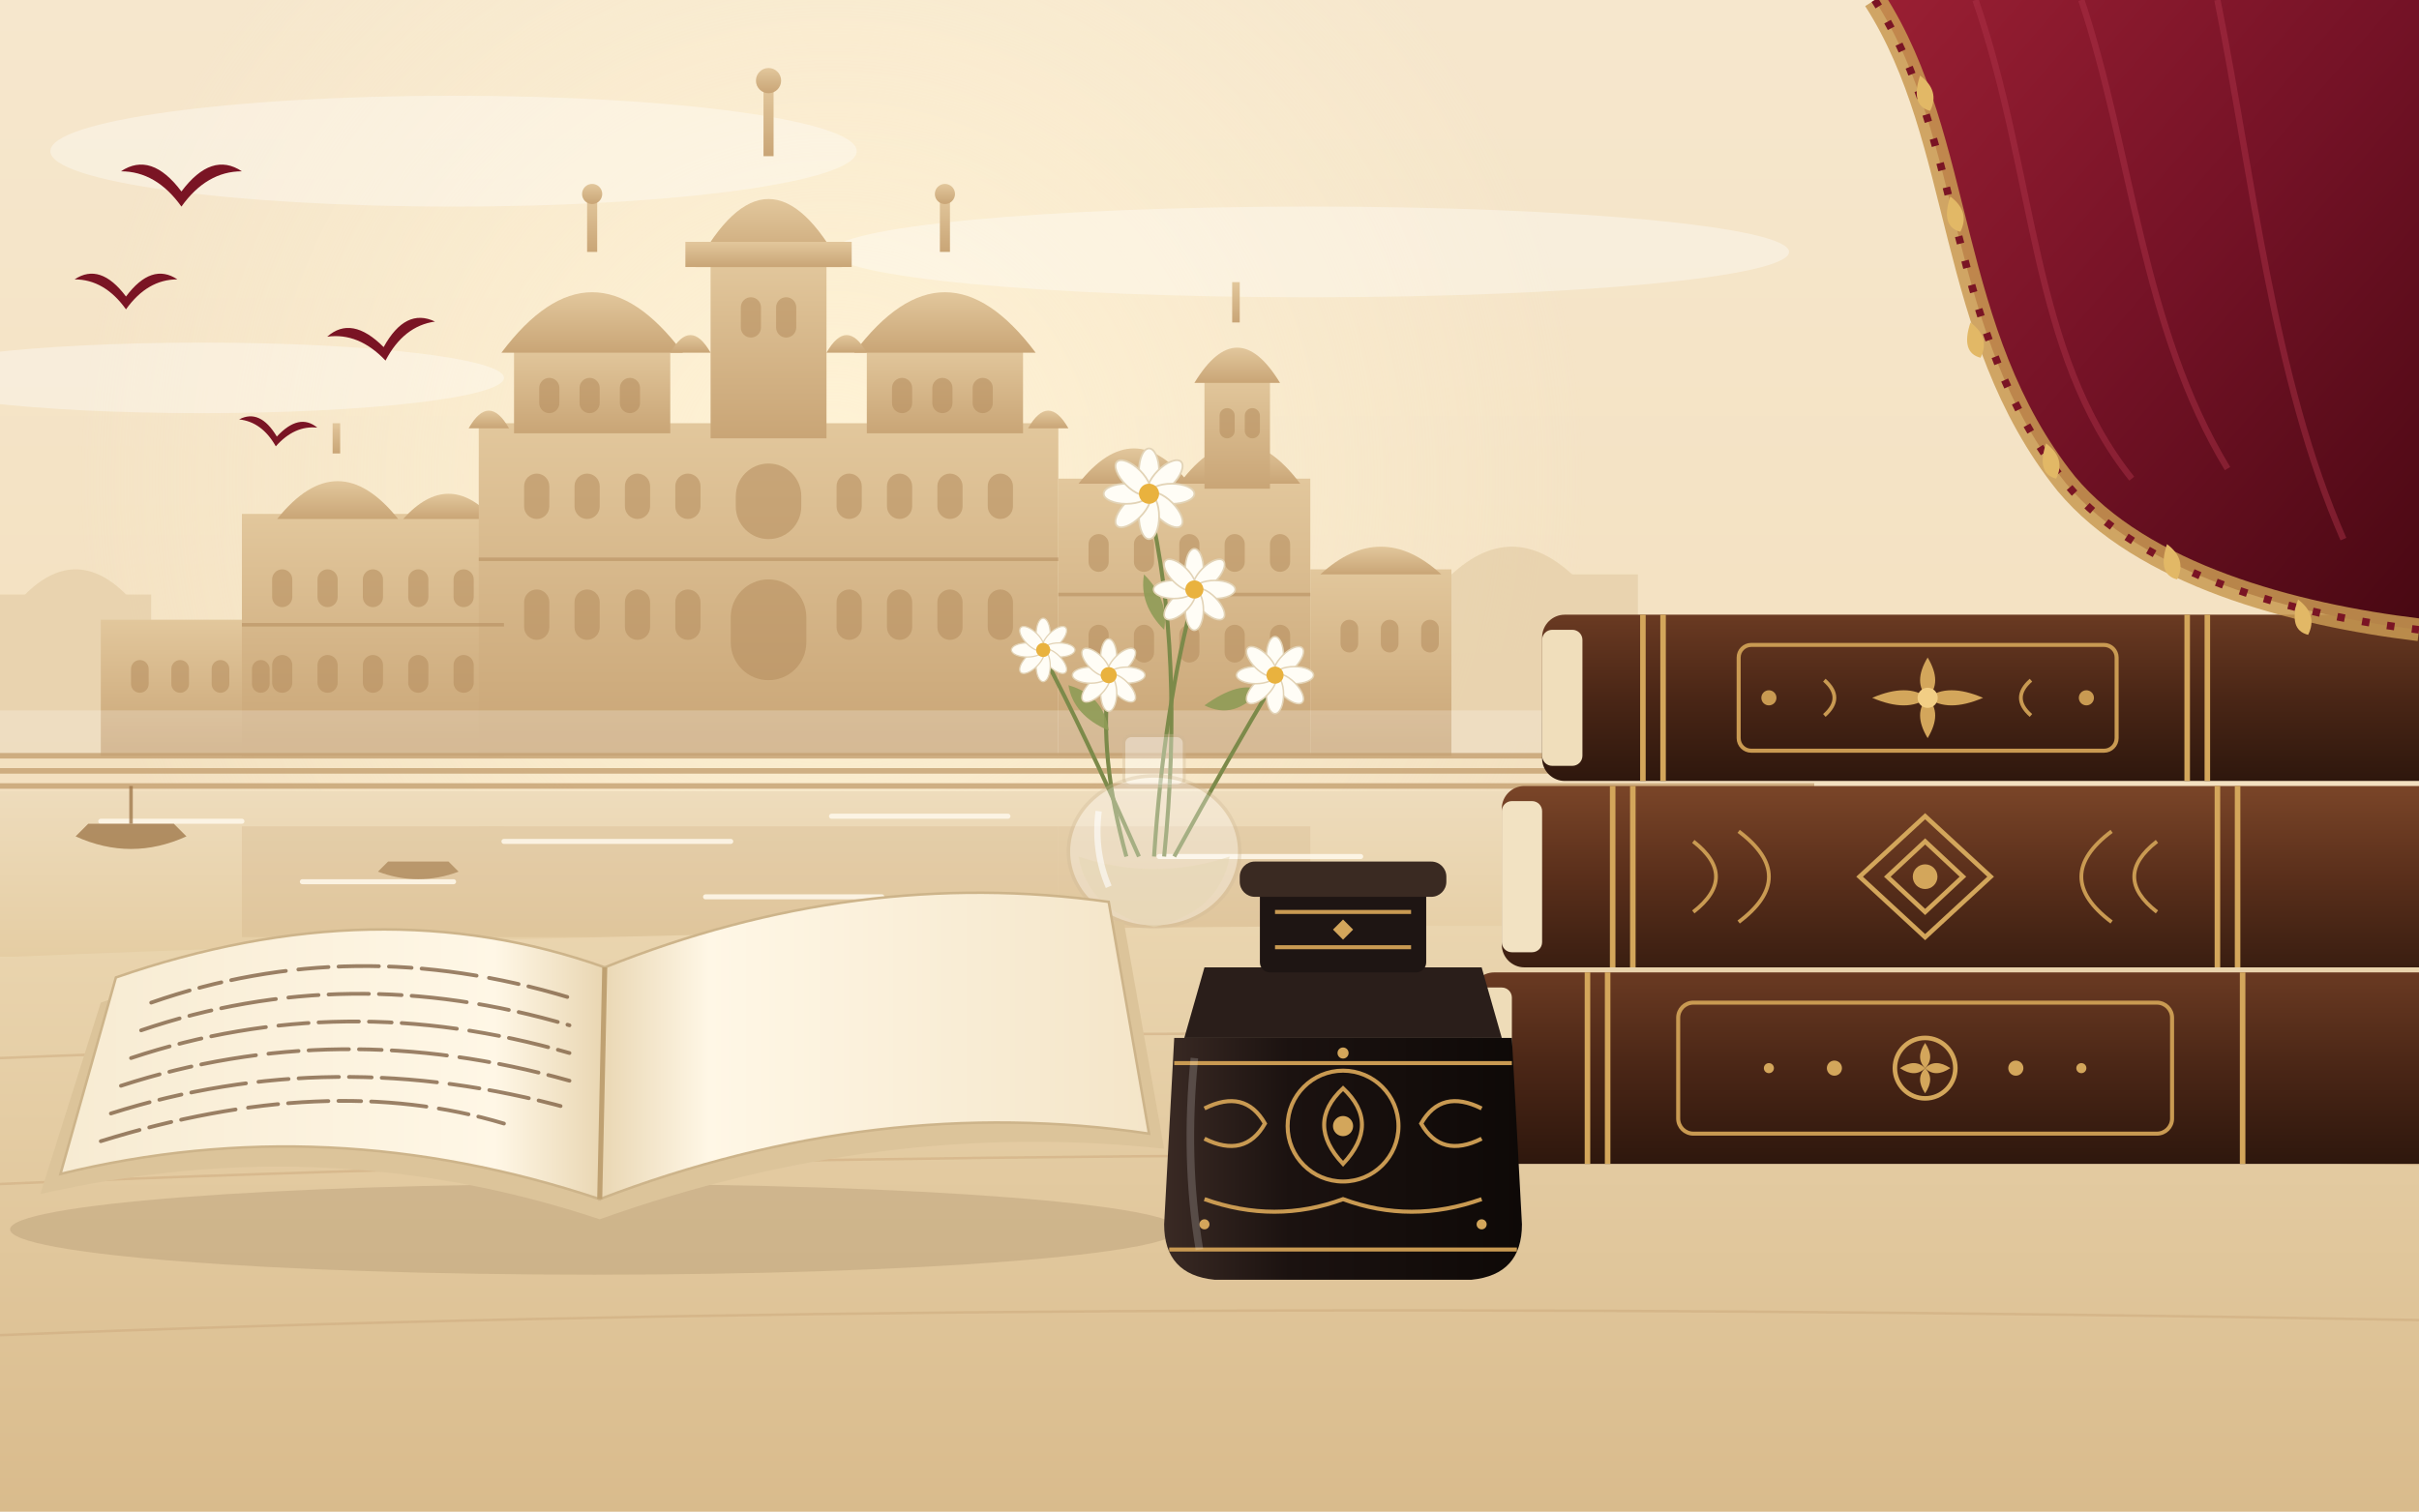
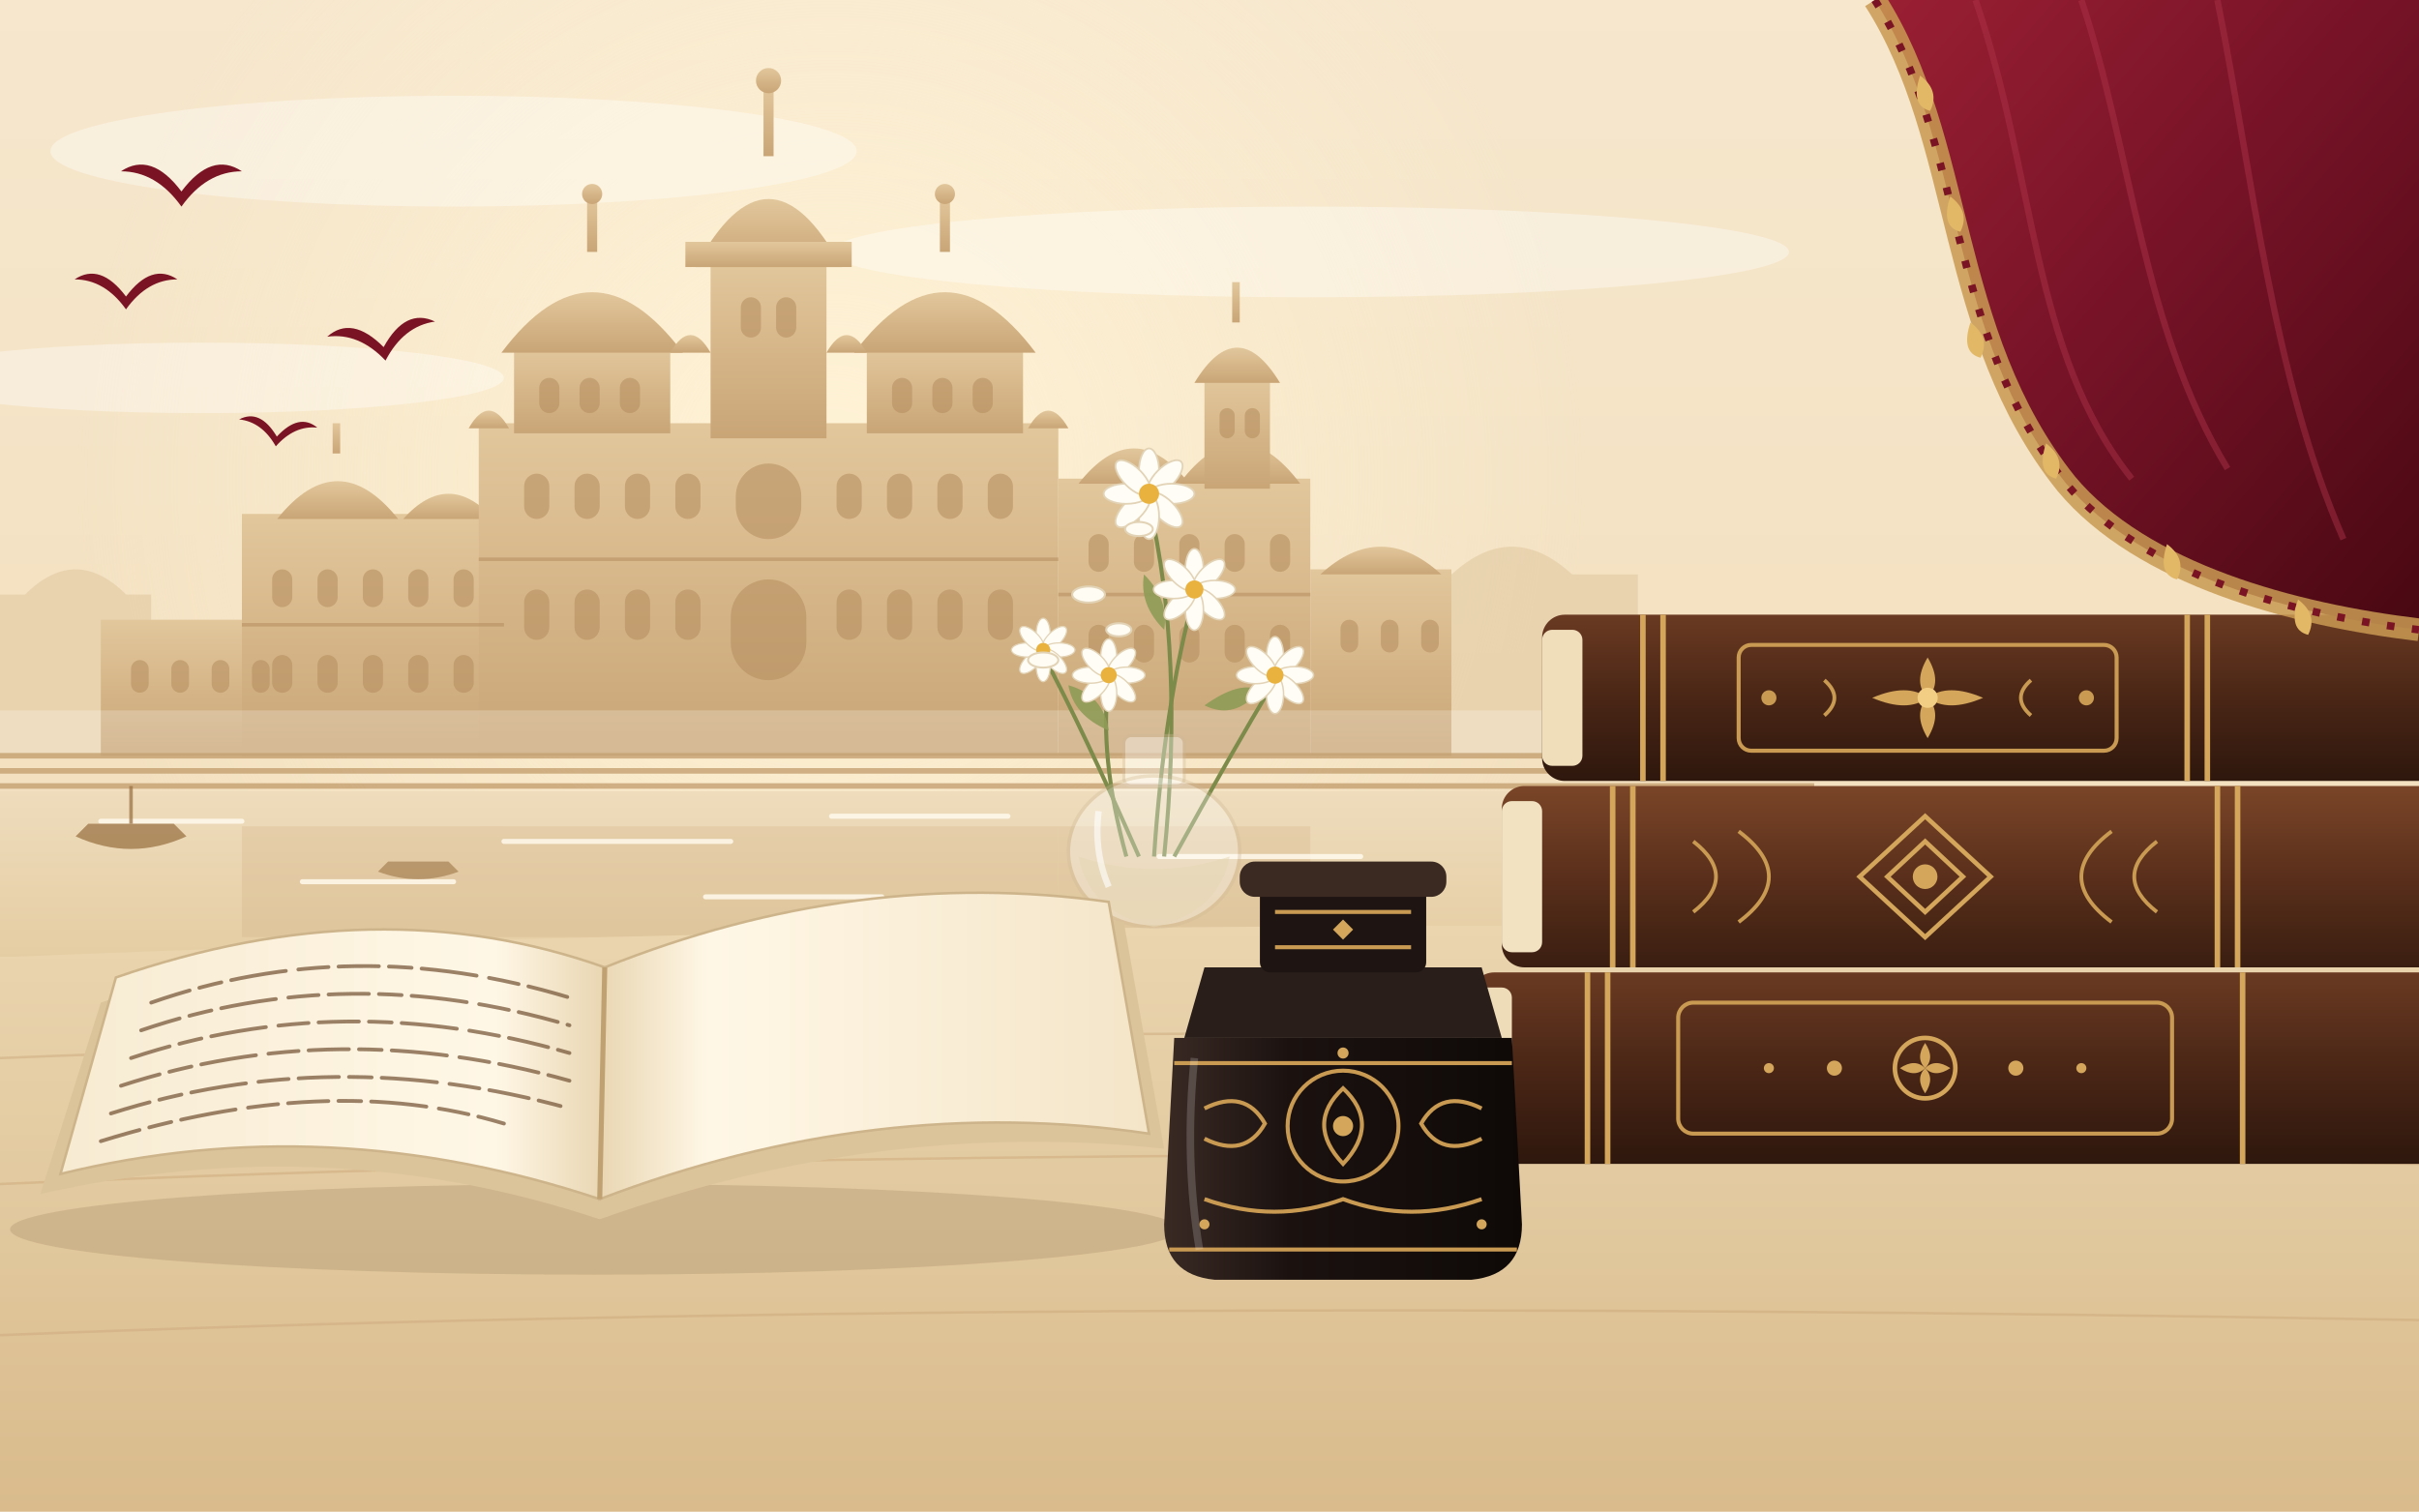
<svg xmlns="http://www.w3.org/2000/svg" viewBox="0 0 960 600" preserveAspectRatio="xMidYMid slice">
  <defs>
    <linearGradient id="ujSky" x1="0" y1="0" x2="0" y2="1">
      <stop offset="0" stop-color="#F6E7CD" />
      <stop offset=".55" stop-color="#F3E0BF" />
      <stop offset="1" stop-color="#EFD8B2" />
    </linearGradient>
    <radialGradient id="ujGlow" cx=".5" cy=".5" r=".5">
      <stop offset="0" stop-color="#FFF3D6" stop-opacity="1" />
      <stop offset="1" stop-color="#FFF3D6" stop-opacity="0" />
    </radialGradient>
    <linearGradient id="ujPal" x1="0" y1="0" x2="0" y2="1">
      <stop offset="0" stop-color="#E2C79C" />
      <stop offset="1" stop-color="#C9A576" />
    </linearGradient>
    <linearGradient id="ujRiver" x1="0" y1="0" x2="0" y2="1">
      <stop offset="0" stop-color="#EEDCBC" />
      <stop offset="1" stop-color="#E5CDA3" />
    </linearGradient>
+     <clipPath id="ujRiverClip">
+       <rect x="0" y="300" width="960" height="72" />
+     </clipPath>
    <linearGradient id="ujTable" x1="0" y1="0" x2="0" y2="1">
      <stop offset="0" stop-color="#EAD5AF" />
      <stop offset="1" stop-color="#D9BB8C" />
    </linearGradient>
    <linearGradient id="ujPage" x1="0" y1="0" x2="1" y2="0">
      <stop offset="0" stop-color="#F7EBD2" />
      <stop offset=".8" stop-color="#FFF7E6" />
      <stop offset="1" stop-color="#E9D6B2" />
    </linearGradient>
    <linearGradient id="ujPage2" x1="0" y1="0" x2="1" y2="0">
      <stop offset="0" stop-color="#E9D6B2" />
      <stop offset=".2" stop-color="#FFF7E6" />
      <stop offset="1" stop-color="#F4E5C8" />
    </linearGradient>
+     <linearGradient id="ujLeather1" x1="0" y1="0" x2="0" y2="1">
+       <stop offset="0" stop-color="#6A3A22" />
+       <stop offset=".5" stop-color="#4A2616" />
+       <stop offset="1" stop-color="#2E170D" />
+     </linearGradient>
+     <linearGradient id="ujLeather2" x1="0" y1="0" x2="0" y2="1">
+       <stop offset="0" stop-color="#7A4528" />
+       <stop offset=".5" stop-color="#5A2F1B" />
+       <stop offset="1" stop-color="#3A1E11" />
+     </linearGradient>
    <linearGradient id="ujVelvet" x1="0" y1="0" x2="1" y2="1">
      <stop offset="0" stop-color="#9A1F33" />
      <stop offset=".5" stop-color="#741226" />
      <stop offset="1" stop-color="#480812" />
    </linearGradient>
-     <linearGradient id="ujVelvet2" x1="0" y1="0" x2="0" y2="1">
-       <stop offset="0" stop-color="#8E1A2E" />
-       <stop offset="1" stop-color="#4C0913" />
-     </linearGradient>
-     <linearGradient id="ujLeather1" x1="0" y1="0" x2="0" y2="1">
-       <stop offset="0" stop-color="#6A3A22" />
-       <stop offset=".5" stop-color="#4A2616" />
-       <stop offset="1" stop-color="#2E170D" />
-     </linearGradient>
-     <linearGradient id="ujLeather2" x1="0" y1="0" x2="0" y2="1">
-       <stop offset="0" stop-color="#7A4528" />
-       <stop offset=".5" stop-color="#5A2F1B" />
-       <stop offset="1" stop-color="#3A1E11" />
-     </linearGradient>
    <linearGradient id="ujInk" x1="0" y1="0" x2="1" y2="0">
      <stop offset="0" stop-color="#3A2A24" />
      <stop offset=".35" stop-color="#1B1210" />
      <stop offset="1" stop-color="#0E0907" />
    </linearGradient>
-     <clipPath id="ujRiverClip">
-       <rect x="0" y="300" width="960" height="72" />
-     </clipPath>
  </defs>
  <rect width="960" height="600" fill="url(#ujSky)" />
-   <circle cx="330" cy="190" r="300" fill="url(#ujGlow)" />
+   <circle class="uj-sunglow" cx="330" cy="190" r="300" fill="url(#ujGlow)" />
  <g fill="#FFFFFF" opacity=".35">
    <ellipse cx="180" cy="60" rx="160" ry="22" />
    <ellipse cx="520" cy="100" rx="190" ry="18" />
    <ellipse cx="80" cy="150" rx="120" ry="14" />
  </g>
  <g fill="#E6D0AA" opacity=".8">
    <rect x="0" y="236" width="60" height="64" />
    <path d="M8 238 Q30 214 52 238Z" />
    <rect x="560" y="228" width="90" height="72" />
    <path d="M574 230 Q600 204 626 230Z" />
    <rect x="640" y="250" width="70" height="50" />
  </g>
  <g fill="url(#ujPal)">
    <rect x="40" y="246" width="80" height="54" />
    <rect x="96" y="204" width="104" height="96" />
    <path d="M110 206 Q134 176 158 206Z" />
    <rect x="132" y="168" width="3" height="12" />
    <path d="M160 206 Q178 186 196 206Z" />
    <rect x="190" y="168" width="230" height="132" />
    <rect x="204" y="138" width="62" height="34" />
    <path d="M199 140 Q235 92 271 140Z" />
    <rect x="233" y="78" width="4" height="22" />
    <circle cx="235" cy="77" r="4" />
    <rect x="344" y="138" width="62" height="34" />
    <path d="M339 140 Q375 92 411 140Z" />
    <rect x="373" y="78" width="4" height="22" />
    <circle cx="375" cy="77" r="4" />
    <rect x="282" y="104" width="46" height="70" />
    <path d="M276 106 Q305 52 334 106Z" />
    <rect x="303" y="34" width="4" height="28" />
    <circle cx="305" cy="32" r="5" />
    <rect x="272" y="96" width="66" height="10" />
    <path d="M186 170 Q194 156 202 170Z" />
    <path d="M408 170 Q416 156 424 170Z" />
    <path d="M266 140 Q274 126 282 140Z" />
    <path d="M328 140 Q336 126 344 140Z" />
    <rect x="420" y="190" width="100" height="110" />
    <path d="M428 192 Q450 164 472 192Z" />
    <path d="M468 192 Q492 160 516 192Z" />
    <rect x="478" y="150" width="26" height="44" />
    <path d="M474 152 Q491 124 508 152Z" />
    <rect x="489" y="112" width="3" height="16" />
    <rect x="520" y="226" width="56" height="74" />
    <path d="M524 228 Q548 206 572 228Z" />
  </g>
  <g fill="#B48C5C" opacity=".55">
    <rect x="208" y="188" width="10" height="18" rx="5" />
    <rect x="228" y="188" width="10" height="18" rx="5" />
    <rect x="248" y="188" width="10" height="18" rx="5" />
    <rect x="268" y="188" width="10" height="18" rx="5" />
    <rect x="292" y="184" width="26" height="30" rx="13" />
    <rect x="332" y="188" width="10" height="18" rx="5" />
    <rect x="352" y="188" width="10" height="18" rx="5" />
    <rect x="372" y="188" width="10" height="18" rx="5" />
    <rect x="392" y="188" width="10" height="18" rx="5" />
    <rect x="208" y="234" width="10" height="20" rx="5" />
    <rect x="228" y="234" width="10" height="20" rx="5" />
    <rect x="248" y="234" width="10" height="20" rx="5" />
    <rect x="268" y="234" width="10" height="20" rx="5" />
    <rect x="290" y="230" width="30" height="40" rx="15" />
    <rect x="332" y="234" width="10" height="20" rx="5" />
    <rect x="352" y="234" width="10" height="20" rx="5" />
    <rect x="372" y="234" width="10" height="20" rx="5" />
    <rect x="392" y="234" width="10" height="20" rx="5" />
    <rect x="214" y="150" width="8" height="14" rx="4" />
    <rect x="230" y="150" width="8" height="14" rx="4" />
    <rect x="246" y="150" width="8" height="14" rx="4" />
    <rect x="354" y="150" width="8" height="14" rx="4" />
    <rect x="370" y="150" width="8" height="14" rx="4" />
    <rect x="386" y="150" width="8" height="14" rx="4" />
    <rect x="294" y="118" width="8" height="16" rx="4" />
    <rect x="308" y="118" width="8" height="16" rx="4" />
    <rect x="108" y="226" width="8" height="15" rx="4" />
    <rect x="126" y="226" width="8" height="15" rx="4" />
    <rect x="144" y="226" width="8" height="15" rx="4" />
    <rect x="162" y="226" width="8" height="15" rx="4" />
    <rect x="180" y="226" width="8" height="15" rx="4" />
    <rect x="108" y="260" width="8" height="15" rx="4" />
    <rect x="126" y="260" width="8" height="15" rx="4" />
    <rect x="144" y="260" width="8" height="15" rx="4" />
    <rect x="162" y="260" width="8" height="15" rx="4" />
    <rect x="180" y="260" width="8" height="15" rx="4" />
    <rect x="432" y="212" width="8" height="15" rx="4" />
    <rect x="450" y="212" width="8" height="15" rx="4" />
    <rect x="468" y="212" width="8" height="15" rx="4" />
    <rect x="486" y="212" width="8" height="15" rx="4" />
    <rect x="504" y="212" width="8" height="15" rx="4" />
    <rect x="432" y="248" width="8" height="15" rx="4" />
    <rect x="450" y="248" width="8" height="15" rx="4" />
    <rect x="468" y="248" width="8" height="15" rx="4" />
    <rect x="486" y="248" width="8" height="15" rx="4" />
    <rect x="504" y="248" width="8" height="15" rx="4" />
    <rect x="484" y="162" width="6" height="12" rx="3" />
    <rect x="494" y="162" width="6" height="12" rx="3" />
    <rect x="532" y="246" width="7" height="13" rx="3.5" />
    <rect x="548" y="246" width="7" height="13" rx="3.5" />
    <rect x="564" y="246" width="7" height="13" rx="3.5" />
    <rect x="52" y="262" width="7" height="13" rx="3.5" />
    <rect x="68" y="262" width="7" height="13" rx="3.5" />
    <rect x="84" y="262" width="7" height="13" rx="3.5" />
    <rect x="100" y="262" width="7" height="13" rx="3.5" />
  </g>
  <g stroke="#B48C5C" stroke-width="1.4" opacity=".55">
    <line x1="190" y1="222" x2="420" y2="222" />
    <line x1="96" y1="248" x2="200" y2="248" />
    <line x1="420" y1="236" x2="520" y2="236" />
  </g>
  <rect x="0" y="282" width="700" height="18" fill="#FFFFFF" opacity=".22" />
  <g stroke="#C4A070" stroke-width="2.2" opacity=".8">
    <line x1="0" y1="300" x2="700" y2="300" />
    <line x1="0" y1="306" x2="710" y2="306" />
    <line x1="0" y1="312" x2="720" y2="312" />
  </g>
  <rect x="0" y="314" width="960" height="66" fill="url(#ujRiver)" />
  <g clip-path="url(#ujRiverClip)">
    <g fill="#C9A576" opacity=".22" transform="translate(0 628) scale(1 -1)">
      <rect x="96" y="204" width="104" height="96" />
      <rect x="190" y="168" width="230" height="132" />
      <path d="M199 140 Q235 92 271 140Z" />
      <path d="M339 140 Q375 92 411 140Z" />
      <path d="M276 106 Q305 52 334 106Z" />
      <rect x="420" y="190" width="100" height="110" />
    </g>
  </g>
-   <g stroke="#FFF9EC" stroke-width="2" stroke-linecap="round" opacity=".85">
+   <g class="uj-shimmer" stroke="#FFF9EC" stroke-width="2" stroke-linecap="round" opacity=".85">
    <line x1="40" y1="326" x2="96" y2="326" />
    <line x1="200" y1="334" x2="290" y2="334" />
    <line x1="330" y1="324" x2="400" y2="324" />
    <line x1="460" y1="340" x2="540" y2="340" />
    <line x1="120" y1="350" x2="180" y2="350" />
    <line x1="280" y1="356" x2="350" y2="356" />
    <line x1="600" y1="330" x2="650" y2="330" />
  </g>
  <path d="M30 332 Q52 342 74 332 L69 327 H35Z" fill="#9C7446" opacity=".75" />
  <line x1="52" y1="327" x2="52" y2="312" stroke="#9C7446" stroke-width="1.4" opacity=".75" />
  <path d="M150 346 Q166 352 182 346 L178 342 H154Z" fill="#9C7446" opacity=".6" />
  <g fill="#7A1424">
-     <path transform="translate(72 74)" d="M-24 -6 Q-12 -14 0 2 Q12 -14 24 -6 Q10 -6 0 8 Q-10 -6 -24 -6Z" />
-     <path transform="translate(50 116) scale(.85)" d="M-24 -6 Q-12 -14 0 2 Q12 -14 24 -6 Q10 -6 0 8 Q-10 -6 -24 -6Z" />
-     <path transform="translate(152 136) scale(.9) rotate(-8)" d="M-24 -6 Q-12 -14 0 2 Q12 -14 24 -6 Q10 -6 0 8 Q-10 -6 -24 -6Z" />
-     <path transform="translate(110 172) scale(.65) rotate(6)" d="M-24 -6 Q-12 -14 0 2 Q12 -14 24 -6 Q10 -6 0 8 Q-10 -6 -24 -6Z" />
+     <g class="uj-b1" transform="translate(72 74)">
+       <g class="uj-bird-fly">
+         <path class="uj-bird-wing" d="M-24 -6 Q-12 -14 0 2 Q12 -14 24 -6 Q10 -6 0 8 Q-10 -6 -24 -6Z" />
+       </g>
+     </g>
+     <g class="uj-b2" transform="translate(50 116) scale(.85)">
+       <g class="uj-bird-fly">
+         <path class="uj-bird-wing" d="M-24 -6 Q-12 -14 0 2 Q12 -14 24 -6 Q10 -6 0 8 Q-10 -6 -24 -6Z" />
+       </g>
+     </g>
+     <g class="uj-b3" transform="translate(152 136) scale(.9) rotate(-8)">
+       <g class="uj-bird-fly">
+         <path class="uj-bird-wing" d="M-24 -6 Q-12 -14 0 2 Q12 -14 24 -6 Q10 -6 0 8 Q-10 -6 -24 -6Z" />
+       </g>
+     </g>
+     <g class="uj-b4" transform="translate(110 172) scale(.65) rotate(6)">
+       <g class="uj-bird-fly">
+         <path class="uj-bird-wing" d="M-24 -6 Q-12 -14 0 2 Q12 -14 24 -6 Q10 -6 0 8 Q-10 -6 -24 -6Z" />
+       </g>
+     </g>
  </g>
  <path d="M0 380 Q480 360 960 372 V600 H0Z" fill="url(#ujTable)" />
  <g stroke="#C9A578" stroke-width="1" opacity=".45" fill="none">
    <path d="M0 420 Q400 404 960 414" />
    <path d="M0 470 Q420 452 960 462" />
    <path d="M0 530 Q400 514 960 524" />
  </g>
  <g>
    <path d="M447 340 Q436 300 440 270" fill="none" stroke="#7C8A4A" stroke-width="1.6" />
    <path d="M458 340 Q462 280 474 236" fill="none" stroke="#7C8A4A" stroke-width="1.6" />
    <path d="M466 340 Q488 300 506 270" fill="none" stroke="#7C8A4A" stroke-width="1.6" />
    <path d="M452 340 Q430 290 414 260" fill="none" stroke="#7C8A4A" stroke-width="1.6" />
    <path d="M462 340 Q470 260 456 200" fill="none" stroke="#7C8A4A" stroke-width="1.6" />
    <g fill="#8F9B57" opacity=".9">
      <path d="M440 290 Q426 284 424 272 Q438 276 440 290Z" />
      <path d="M478 280 Q492 270 500 274 Q490 286 478 280Z" />
      <path d="M462 250 Q452 240 454 228 Q464 238 462 250Z" />
    </g>
    <g transform="translate(456 196)">
      <g fill="#FFFDF6" stroke="#E2D3B6" stroke-width=".7">
        <ellipse cx="0" cy="-9" rx="4" ry="9" />
        <ellipse cx="0" cy="-9" rx="4" ry="9" transform="rotate(45)" />
        <ellipse cx="0" cy="-9" rx="4" ry="9" transform="rotate(90)" />
        <ellipse cx="0" cy="-9" rx="4" ry="9" transform="rotate(135)" />
        <ellipse cx="0" cy="-9" rx="4" ry="9" transform="rotate(180)" />
        <ellipse cx="0" cy="-9" rx="4" ry="9" transform="rotate(225)" />
        <ellipse cx="0" cy="-9" rx="4" ry="9" transform="rotate(270)" />
        <ellipse cx="0" cy="-9" rx="4" ry="9" transform="rotate(315)" />
      </g>
      <circle r="4" fill="#E9B23E" />
    </g>
    <g transform="translate(474 234) scale(.9)">
      <g fill="#FFFDF6" stroke="#E2D3B6" stroke-width=".7">
        <ellipse cx="0" cy="-9" rx="4" ry="9" />
        <ellipse cx="0" cy="-9" rx="4" ry="9" transform="rotate(45)" />
        <ellipse cx="0" cy="-9" rx="4" ry="9" transform="rotate(90)" />
        <ellipse cx="0" cy="-9" rx="4" ry="9" transform="rotate(135)" />
        <ellipse cx="0" cy="-9" rx="4" ry="9" transform="rotate(180)" />
        <ellipse cx="0" cy="-9" rx="4" ry="9" transform="rotate(225)" />
        <ellipse cx="0" cy="-9" rx="4" ry="9" transform="rotate(270)" />
        <ellipse cx="0" cy="-9" rx="4" ry="9" transform="rotate(315)" />
      </g>
      <circle r="4" fill="#E9B23E" />
    </g>
    <g transform="translate(506 268) scale(.85)">
      <g fill="#FFFDF6" stroke="#E2D3B6" stroke-width=".7">
        <ellipse cx="0" cy="-9" rx="4" ry="9" />
        <ellipse cx="0" cy="-9" rx="4" ry="9" transform="rotate(45)" />
        <ellipse cx="0" cy="-9" rx="4" ry="9" transform="rotate(90)" />
        <ellipse cx="0" cy="-9" rx="4" ry="9" transform="rotate(135)" />
        <ellipse cx="0" cy="-9" rx="4" ry="9" transform="rotate(180)" />
        <ellipse cx="0" cy="-9" rx="4" ry="9" transform="rotate(225)" />
        <ellipse cx="0" cy="-9" rx="4" ry="9" transform="rotate(270)" />
        <ellipse cx="0" cy="-9" rx="4" ry="9" transform="rotate(315)" />
      </g>
      <circle r="4" fill="#E9B23E" />
    </g>
    <g transform="translate(440 268) scale(.8)">
      <g fill="#FFFDF6" stroke="#E2D3B6" stroke-width=".7">
        <ellipse cx="0" cy="-9" rx="4" ry="9" />
        <ellipse cx="0" cy="-9" rx="4" ry="9" transform="rotate(45)" />
        <ellipse cx="0" cy="-9" rx="4" ry="9" transform="rotate(90)" />
        <ellipse cx="0" cy="-9" rx="4" ry="9" transform="rotate(135)" />
        <ellipse cx="0" cy="-9" rx="4" ry="9" transform="rotate(180)" />
        <ellipse cx="0" cy="-9" rx="4" ry="9" transform="rotate(225)" />
        <ellipse cx="0" cy="-9" rx="4" ry="9" transform="rotate(270)" />
        <ellipse cx="0" cy="-9" rx="4" ry="9" transform="rotate(315)" />
      </g>
      <circle r="4" fill="#E9B23E" />
    </g>
    <g transform="translate(414 258) scale(.7)">
      <g fill="#FFFDF6" stroke="#E2D3B6" stroke-width=".7">
        <ellipse cx="0" cy="-9" rx="4" ry="9" />
        <ellipse cx="0" cy="-9" rx="4" ry="9" transform="rotate(45)" />
        <ellipse cx="0" cy="-9" rx="4" ry="9" transform="rotate(90)" />
        <ellipse cx="0" cy="-9" rx="4" ry="9" transform="rotate(135)" />
        <ellipse cx="0" cy="-9" rx="4" ry="9" transform="rotate(180)" />
        <ellipse cx="0" cy="-9" rx="4" ry="9" transform="rotate(225)" />
        <ellipse cx="0" cy="-9" rx="4" ry="9" transform="rotate(270)" />
        <ellipse cx="0" cy="-9" rx="4" ry="9" transform="rotate(315)" />
      </g>
      <circle r="4" fill="#E9B23E" />
    </g>
    <rect x="446" y="292" width="24" height="20" rx="3" fill="#FFFFFF" opacity=".35" stroke="#CDB894" stroke-width="1.2" />
    <ellipse cx="458" cy="338" rx="34" ry="30" fill="#FFFFFF" opacity=".32" stroke="#CDB894" stroke-width="1.4" />
    <path d="M428 340 Q458 350 488 340 Q484 362 458 368 Q432 362 428 340Z" fill="#E6D7B4" opacity=".55" />
    <path d="M436 322 Q434 338 440 352" fill="none" stroke="#FFFFFF" stroke-width="2.5" opacity=".6" />
  </g>
  <ellipse cx="236" cy="488" rx="232" ry="18" fill="#5A3A1E" opacity=".14" />
  <path d="M240 392 Q140 362 40 398 L16 474 Q130 448 238 484 Q350 444 462 456 L446 366 Q340 352 240 392Z" fill="#DCC49A" />
  <path d="M240 384 Q150 352 46 388 L24 466 Q130 440 238 476Z" fill="url(#ujPage)" stroke="#CDB48A" stroke-width="1" />
  <path d="M240 384 Q340 344 440 358 L456 450 Q348 434 238 476Z" fill="url(#ujPage2)" stroke="#CDB48A" stroke-width="1" />
  <path d="M240 384 L238 476" stroke="#BFA172" stroke-width="2" />
  <g fill="none" stroke="#7A5A3C" stroke-width="1.5" stroke-linecap="round" opacity=".75" stroke-dasharray="16 4 9 4 22 5 12 4">
    <path d="M60 398 Q140 370 226 396" />
    <path d="M56 409 Q138 381 226 407" />
    <path d="M52 420 Q136 392 226 418" />
    <path d="M48 431 Q134 403 226 429" />
    <path d="M44 442 Q132 414 226 440" />
    <path d="M40 453 Q130 425 200 446" />
+   </g>
+   <g fill="#FFFCF4" stroke="#E2D3B6" stroke-width=".8">
+     <g class="uj-p1" transform="translate(432 236)">
+       <g class="uj-petal">
+         <ellipse rx="6.5" ry="3.2" />
+       </g>
+     </g>
+     <g class="uj-p2" transform="translate(452 210)">
+       <g class="uj-petal">
+         <ellipse rx="5.5" ry="2.8" />
+       </g>
+     </g>
+     <g class="uj-p3" transform="translate(414 262)">
+       <g class="uj-petal">
+         <ellipse rx="6" ry="3" />
+       </g>
+     </g>
+     <g class="uj-p4" transform="translate(444 250)">
+       <g class="uj-petal">
+         <ellipse rx="5" ry="2.6" />
+       </g>
+     </g>
  </g>
  <g>
    <rect x="612" y="244" width="360" height="66" rx="9" fill="url(#ujLeather1)" />
    <rect x="612" y="250" width="16" height="54" rx="4" fill="#F0DEBB" />
    <g stroke="#D3A65B" stroke-width="2.2">
      <line x1="652" y1="244" x2="652" y2="310" />
      <line x1="660" y1="244" x2="660" y2="310" />
      <line x1="868" y1="244" x2="868" y2="310" />
      <line x1="876" y1="244" x2="876" y2="310" />
    </g>
    <rect x="690" y="256" width="150" height="42" rx="5" fill="none" stroke="#C99A52" stroke-width="1.6" />
    <g transform="translate(765 277)" fill="#D3A65B">
      <path d="M0 -16 Q6 -6 0 0 Q-6 -6 0 -16Z" />
      <path d="M0 16 Q6 6 0 0 Q-6 6 0 16Z" />
      <path d="M-22 0 Q-8 -6 0 0 Q-8 6 -22 0Z" />
      <path d="M22 0 Q8 -6 0 0 Q8 6 22 0Z" />
      <circle r="4" fill="#F2CE85" />
    </g>
    <g fill="#C99A52">
      <circle cx="702" cy="277" r="3" />
      <circle cx="828" cy="277" r="3" />
      <path d="M724 270 Q732 277 724 284" fill="none" stroke="#C99A52" stroke-width="1.5" />
      <path d="M806 270 Q798 277 806 284" fill="none" stroke="#C99A52" stroke-width="1.5" />
    </g>
    <rect x="596" y="312" width="380" height="72" rx="9" fill="url(#ujLeather2)" />
    <rect x="596" y="318" width="16" height="60" rx="4" fill="#F2E2C2" />
    <g stroke="#D3A65B" stroke-width="2.2">
      <line x1="640" y1="312" x2="640" y2="384" />
      <line x1="648" y1="312" x2="648" y2="384" />
      <line x1="880" y1="312" x2="880" y2="384" />
      <line x1="888" y1="312" x2="888" y2="384" />
    </g>
    <g transform="translate(764 348)" fill="none" stroke="#D3A65B" stroke-width="1.8">
      <path d="M0 -24 L26 0 L0 24 L-26 0Z" />
      <path d="M0 -14 L15 0 L0 14 L-15 0Z" />
      <circle r="4" fill="#D3A65B" />
    </g>
    <g fill="none" stroke="#C99A52" stroke-width="1.5">
      <path d="M672 334 Q690 348 672 362" />
      <path d="M690 330 Q714 348 690 366" />
      <path d="M856 334 Q838 348 856 362" />
      <path d="M838 330 Q814 348 838 366" />
    </g>
    <rect x="584" y="386" width="392" height="76" rx="9" fill="url(#ujLeather1)" />
    <rect x="584" y="392" width="16" height="64" rx="4" fill="#EEDCB8" />
    <g stroke="#D3A65B" stroke-width="2.2">
      <line x1="630" y1="386" x2="630" y2="462" />
      <line x1="638" y1="386" x2="638" y2="462" />
      <line x1="890" y1="386" x2="890" y2="462" />
    </g>
    <rect x="666" y="398" width="196" height="52" rx="6" fill="none" stroke="#C99A52" stroke-width="1.6" />
    <g transform="translate(764 424)" fill="#D3A65B">
      <circle r="12" fill="none" stroke="#D3A65B" stroke-width="1.8" />
      <path d="M0 -10 Q4 -4 0 0 Q-4 -4 0 -10Z" />
      <path d="M0 10 Q4 4 0 0 Q-4 4 0 10Z" />
      <path d="M-10 0 Q-4 -4 0 0 Q-4 4 -10 0Z" />
      <path d="M10 0 Q4 -4 0 0 Q4 4 10 0Z" />
      <circle cx="-36" cy="0" r="3" />
      <circle cx="36" cy="0" r="3" />
      <circle cx="-62" cy="0" r="2" />
      <circle cx="62" cy="0" r="2" />
    </g>
  </g>
  <path d="M744 0 C780 56 772 132 820 192 C850 228 910 244 960 250 V0Z" fill="url(#ujVelvet)" />
  <g fill="none" stroke="#B0344A" stroke-width="2.5" opacity=".45">
    <path d="M784 0 C808 70 806 140 846 190" />
    <path d="M826 0 C846 60 850 130 884 186" />
    <path d="M880 0 C894 70 902 150 930 214" />
  </g>
  <path d="M744 0 C780 56 772 132 820 192 C850 228 910 244 960 250" fill="none" stroke="#C99A52" stroke-width="9" opacity=".85" />
  <path d="M744 0 C780 56 772 132 820 192 C850 228 910 244 960 250" fill="none" stroke="#7A1424" stroke-width="3" stroke-dasharray="3 7" />
  <g fill="#E2B866">
    <path d="M762 30 q8 6 4 14 q-8 -2 -4 -14Z" />
    <path d="M774 78 q8 6 4 14 q-8 -2 -4 -14Z" />
    <path d="M782 128 q8 6 4 14 q-8 -2 -4 -14Z" />
    <path d="M812 176 q8 6 4 14 q-8 -2 -4 -14Z" />
    <path d="M860 216 q8 6 4 14 q-8 -2 -4 -14Z" />
    <path d="M912 238 q8 6 4 14 q-8 -2 -4 -14Z" />
  </g>
  <path d="M470 412 L478 384 L588 384 L596 412Z" fill="#2A1E1A" />
  <path d="M466 412 L600 412 L604 486 Q604 506 584 508 L482 508 Q462 506 462 486Z" fill="url(#ujInk)" />
  <rect x="500" y="352" width="66" height="34" rx="4" fill="#1E1513" />
  <rect x="492" y="342" width="82" height="14" rx="6" fill="#3A2A22" />
  <g fill="none" stroke="#C99A52" stroke-width="1.6">
    <path d="M466 422 H600" />
    <path d="M464 496 H602" />
    <path d="M533 432 Q548 446 533 462 Q518 446 533 432Z" />
    <circle cx="533" cy="447" r="22" />
    <path d="M478 440 Q494 432 502 446 Q494 460 478 452" />
    <path d="M588 440 Q572 432 564 446 Q572 460 588 452" />
    <path d="M478 476 Q506 486 533 476 Q560 486 588 476" />
    <path d="M506 362 H560" />
    <path d="M506 376 H560" />
  </g>
  <g fill="#D3A65B">
    <circle cx="533" cy="447" r="4" />
    <circle cx="533" cy="418" r="2.2" />
    <circle cx="478" cy="486" r="2" />
    <circle cx="588" cy="486" r="2" />
    <path d="M533 365 l4 4 -4 4 -4 -4z" />
  </g>
  <path d="M474 420 Q470 460 476 496" fill="none" stroke="#FFFFFF" stroke-width="3" opacity=".18" />
</svg>
